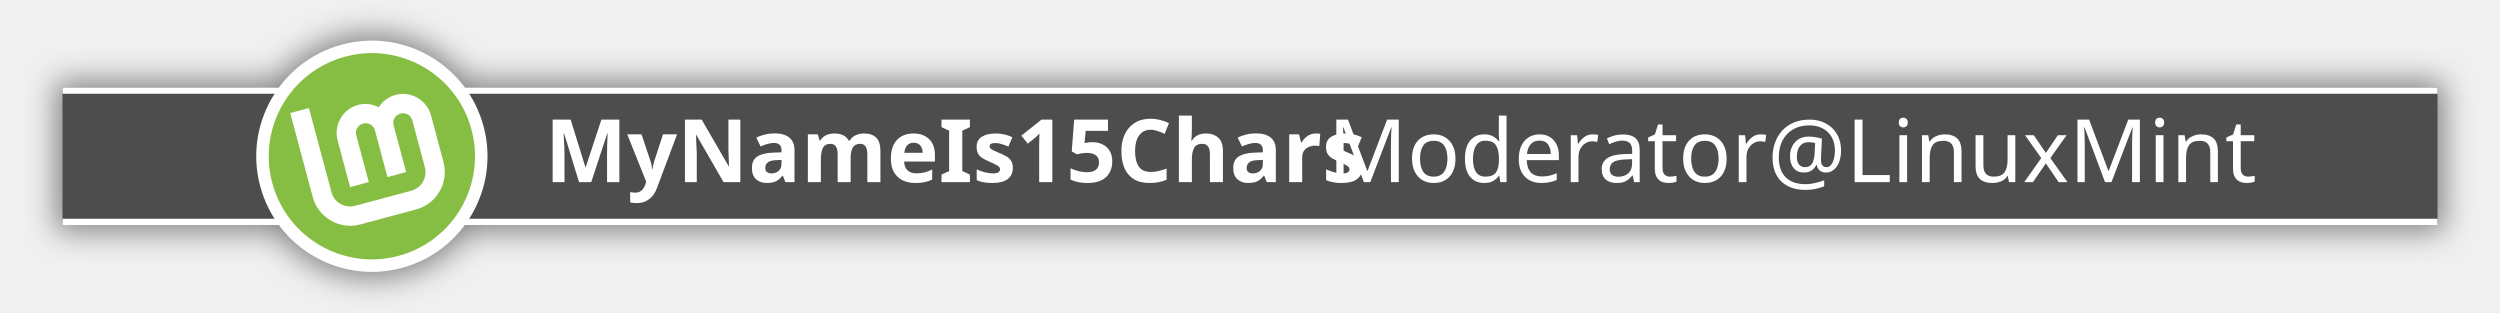
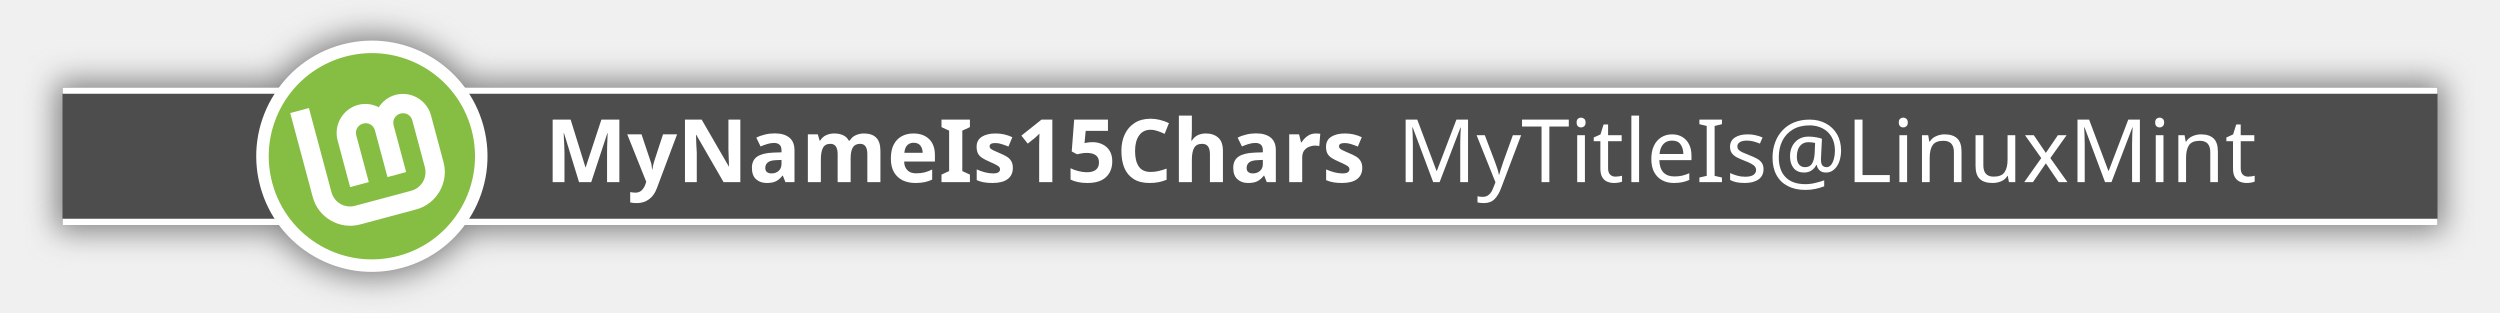
<svg xmlns="http://www.w3.org/2000/svg" width="400" height="50" viewBox="0 0 400 50" version="1.1" id="SVGRoot" xml:space="preserve">
  <defs id="defs132">
    <filter style="color-interpolation-filters:sRGB" id="filter4294" x="-0.012" y="-0.109" width="1.025" height="1.218">
      <feFlood flood-opacity="0.502" flood-color="rgb(0,0,0)" result="flood" id="feFlood4284" />
      <feComposite in="flood" in2="SourceGraphic" operator="in" result="composite1" id="feComposite4286" />
      <feGaussianBlur in="composite1" stdDeviation="2" result="blur" id="feGaussianBlur4288" />
      <feOffset dx="0" dy="0" result="offset" id="feOffset4290" />
      <feComposite in="offset" in2="offset" operator="atop" result="composite2" id="feComposite4292" />
    </filter>
    <filter style="color-interpolation-filters:sRGB" id="filter2297" x="-0.017" y="-0.179" width="1.035" height="1.358">
      <feGaussianBlur stdDeviation="2.346" id="feGaussianBlur2299" />
    </filter>
  </defs>
  <g id="layer3">
    <path id="shadow-bar" style="display:inline;fill:#808080;fill-opacity:1;stroke-width:2;stroke-opacity:1;stroke:#808080;stroke-dasharray:none;filter:url(#filter2297)" d="M 59.939 6.506 A 18.5 18.5 0 0 0 54.711 7.131 A 18.5 18.5 0 0 0 44.676 14 L 10 14 L 10 36 L 44.68 36 A 18.5 18.5 0 0 0 64.289 42.869 A 18.5 18.5 0 0 0 74.367 36 L 390 36 L 390 14 L 74.32 14 A 18.5 18.5 0 0 0 59.939 6.506 z " />
  </g>
  <g id="layer1" style="display:inline">
    <rect style="fill:#4d4d4d;fill-opacity:1;stroke-width:1;stroke-opacity:0.25" id="background-bar" width="380" height="22" x="10" y="14" />
    <path style="fill:#404040;stroke:#ffffff;stroke-width:1;stroke-dasharray:none;stroke-opacity:1" d="M 10,35.5 H 390" id="path1012" />
    <path style="fill:#404040;stroke:#ffffff;stroke-width:1;stroke-dasharray:none;stroke-opacity:1" d="M 10,14.5 H 390" id="path1010" />
    <g id="logo-halo" transform="rotate(-15,59.5,25)" style="display:inline">
      <circle style="fill:#ffffff;fill-opacity:1;stroke:none;stroke-width:0;stroke-miterlimit:4;stroke-dasharray:none" id="halo" cx="59.5" cy="25" r="18.5" />
      <circle style="fill:#86be43;fill-opacity:1;stroke:none;stroke-width:0;stroke-miterlimit:4;stroke-dasharray:none" id="background-circle" cx="59.5" cy="25" r="16.5" />
      <path style="color:#000000;fill:#ffffff;fill-opacity:1;stroke:none;stroke-width:0;stroke-dasharray:none" d="m 48.672,14.945 v 13.922 c 0,3.399 2.789,6.188 6.188,6.188 h 9.281 c 3.399,0 6.188,-2.789 6.188,-6.188 v -7.734 c 0,-2.545 -2.096,-4.641 -4.641,-4.641 -1.189,0 -2.269,0.47 -3.094,1.217 -0.825,-0.747 -1.905,-1.217 -3.094,-1.217 -2.545,0 -4.641,2.096 -4.641,4.641 v 7.734 h 3.094 v -7.734 c 0,-0.873 0.674,-1.547 1.547,-1.547 0.873,0 1.547,0.674 1.547,1.547 v 7.734 h 3.094 v -7.734 c 0,-0.873 0.674,-1.547 1.547,-1.547 0.873,0 1.547,0.674 1.547,1.547 v 7.734 c 0,1.727 -1.367,3.094 -3.094,3.094 h -9.281 c -1.727,0 -3.094,-1.367 -3.094,-3.094 V 14.945 Z" id="Lm-path" />
    </g>
  </g>
  <g id="layer2" style="display:inline">
    <text xml:space="preserve" style="font-weight:500;font-size:14px;font-family:Ubuntu;-inkscape-font-specification:'Ubuntu Medium';opacity:1;fill:#808080;fill-opacity:1;stroke-opacity:0.25" x="87.16" y="29.137" id="name">
      <tspan id="tspan4818" x="87.16" y="29.137" style="font-style:normal;font-variant:normal;font-weight:bold;font-stretch:normal;font-family:Ubuntu;-inkscape-font-specification:'Ubuntu Bold';fill:#ffffff;fill-opacity:1">MyNameIs15Chars</tspan>
    </text>
    <text xml:space="preserve" style="font-style:normal;font-variant:normal;font-weight:bold;font-stretch:normal;font-size:14px;font-family:Ubuntu;-inkscape-font-specification:'Ubuntu Bold';opacity:1;fill:#ffffff;fill-opacity:1;stroke-opacity:0.25" x="379.252" y="29.137" id="function">
-       <tspan id="tspan4974" x="379.252" y="29.137" style="font-style:normal;font-variant:normal;font-weight:normal;font-stretch:normal;font-family:Ubuntu;-inkscape-font-specification:Ubuntu;text-align:end;text-anchor:end">Moderator@LinuxMint</tspan>
+       <tspan id="tspan4974" x="379.252" y="29.137" style="font-style:normal;font-variant:normal;font-weight:normal;font-stretch:normal;font-family:Ubuntu;-inkscape-font-specification:Ubuntu;text-align:end;text-anchor:end">MyTitleIs@LinuxMint</tspan>
    </text>
  </g>
</svg>
